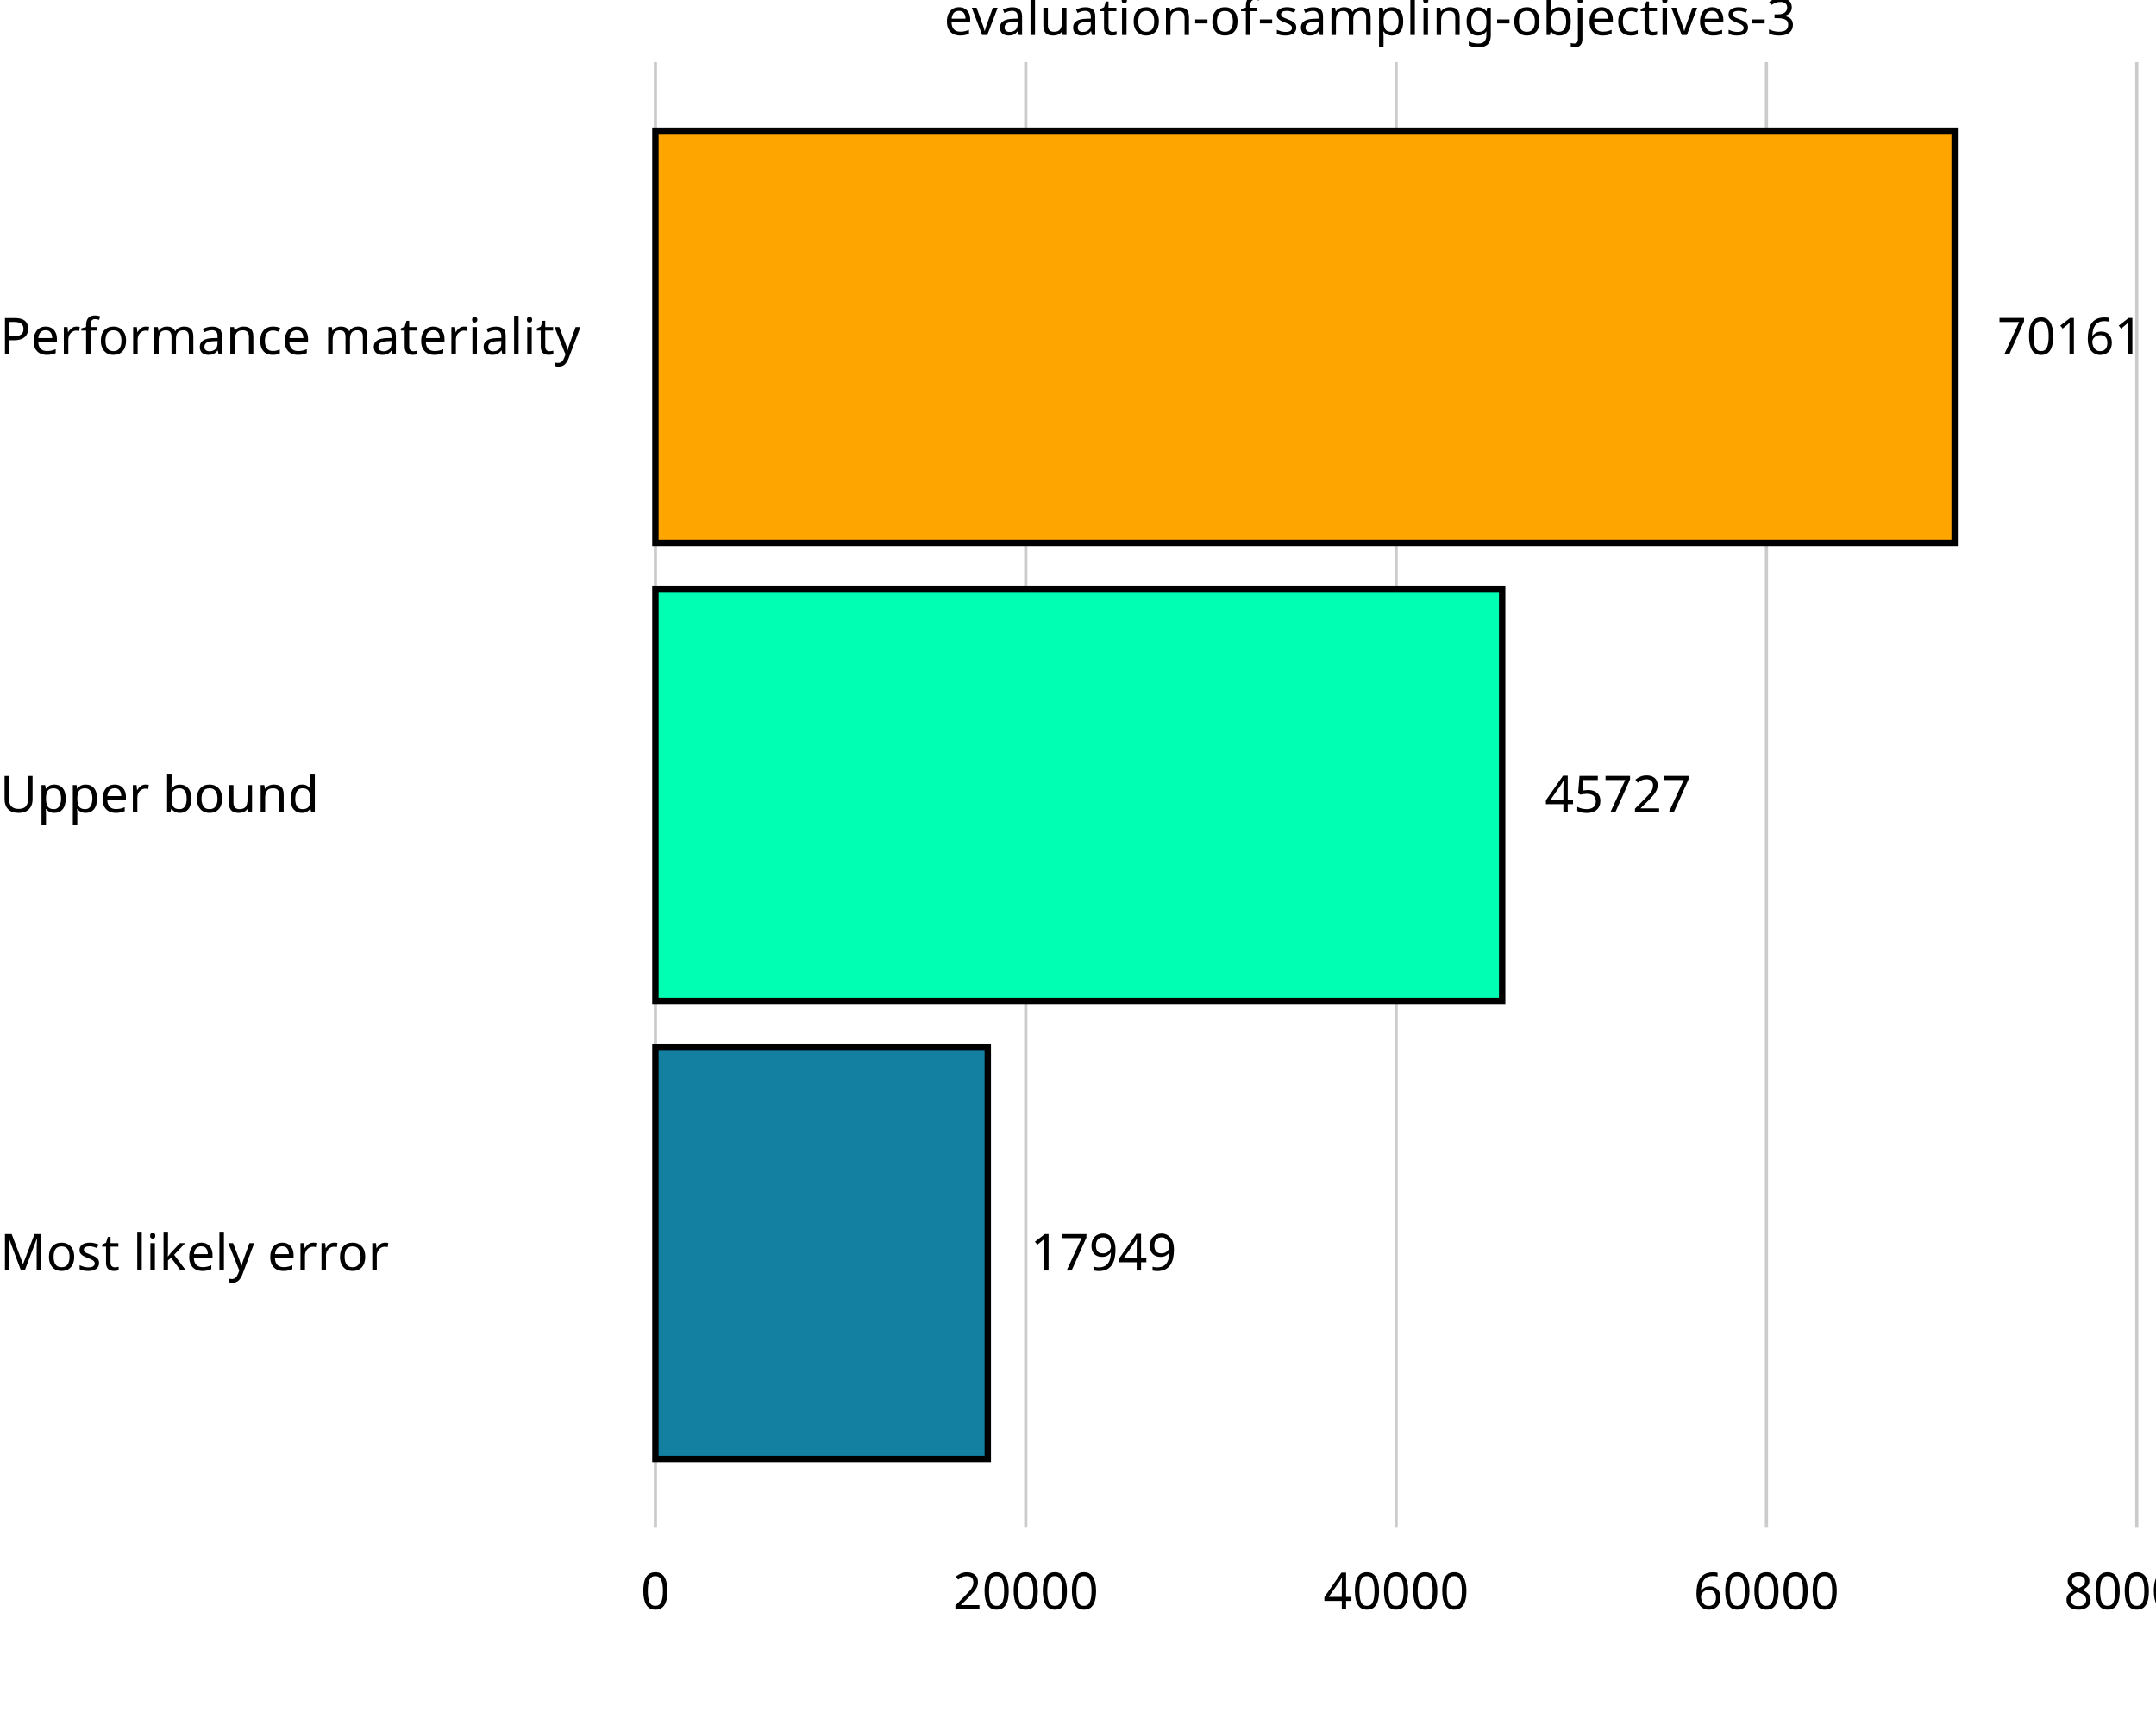
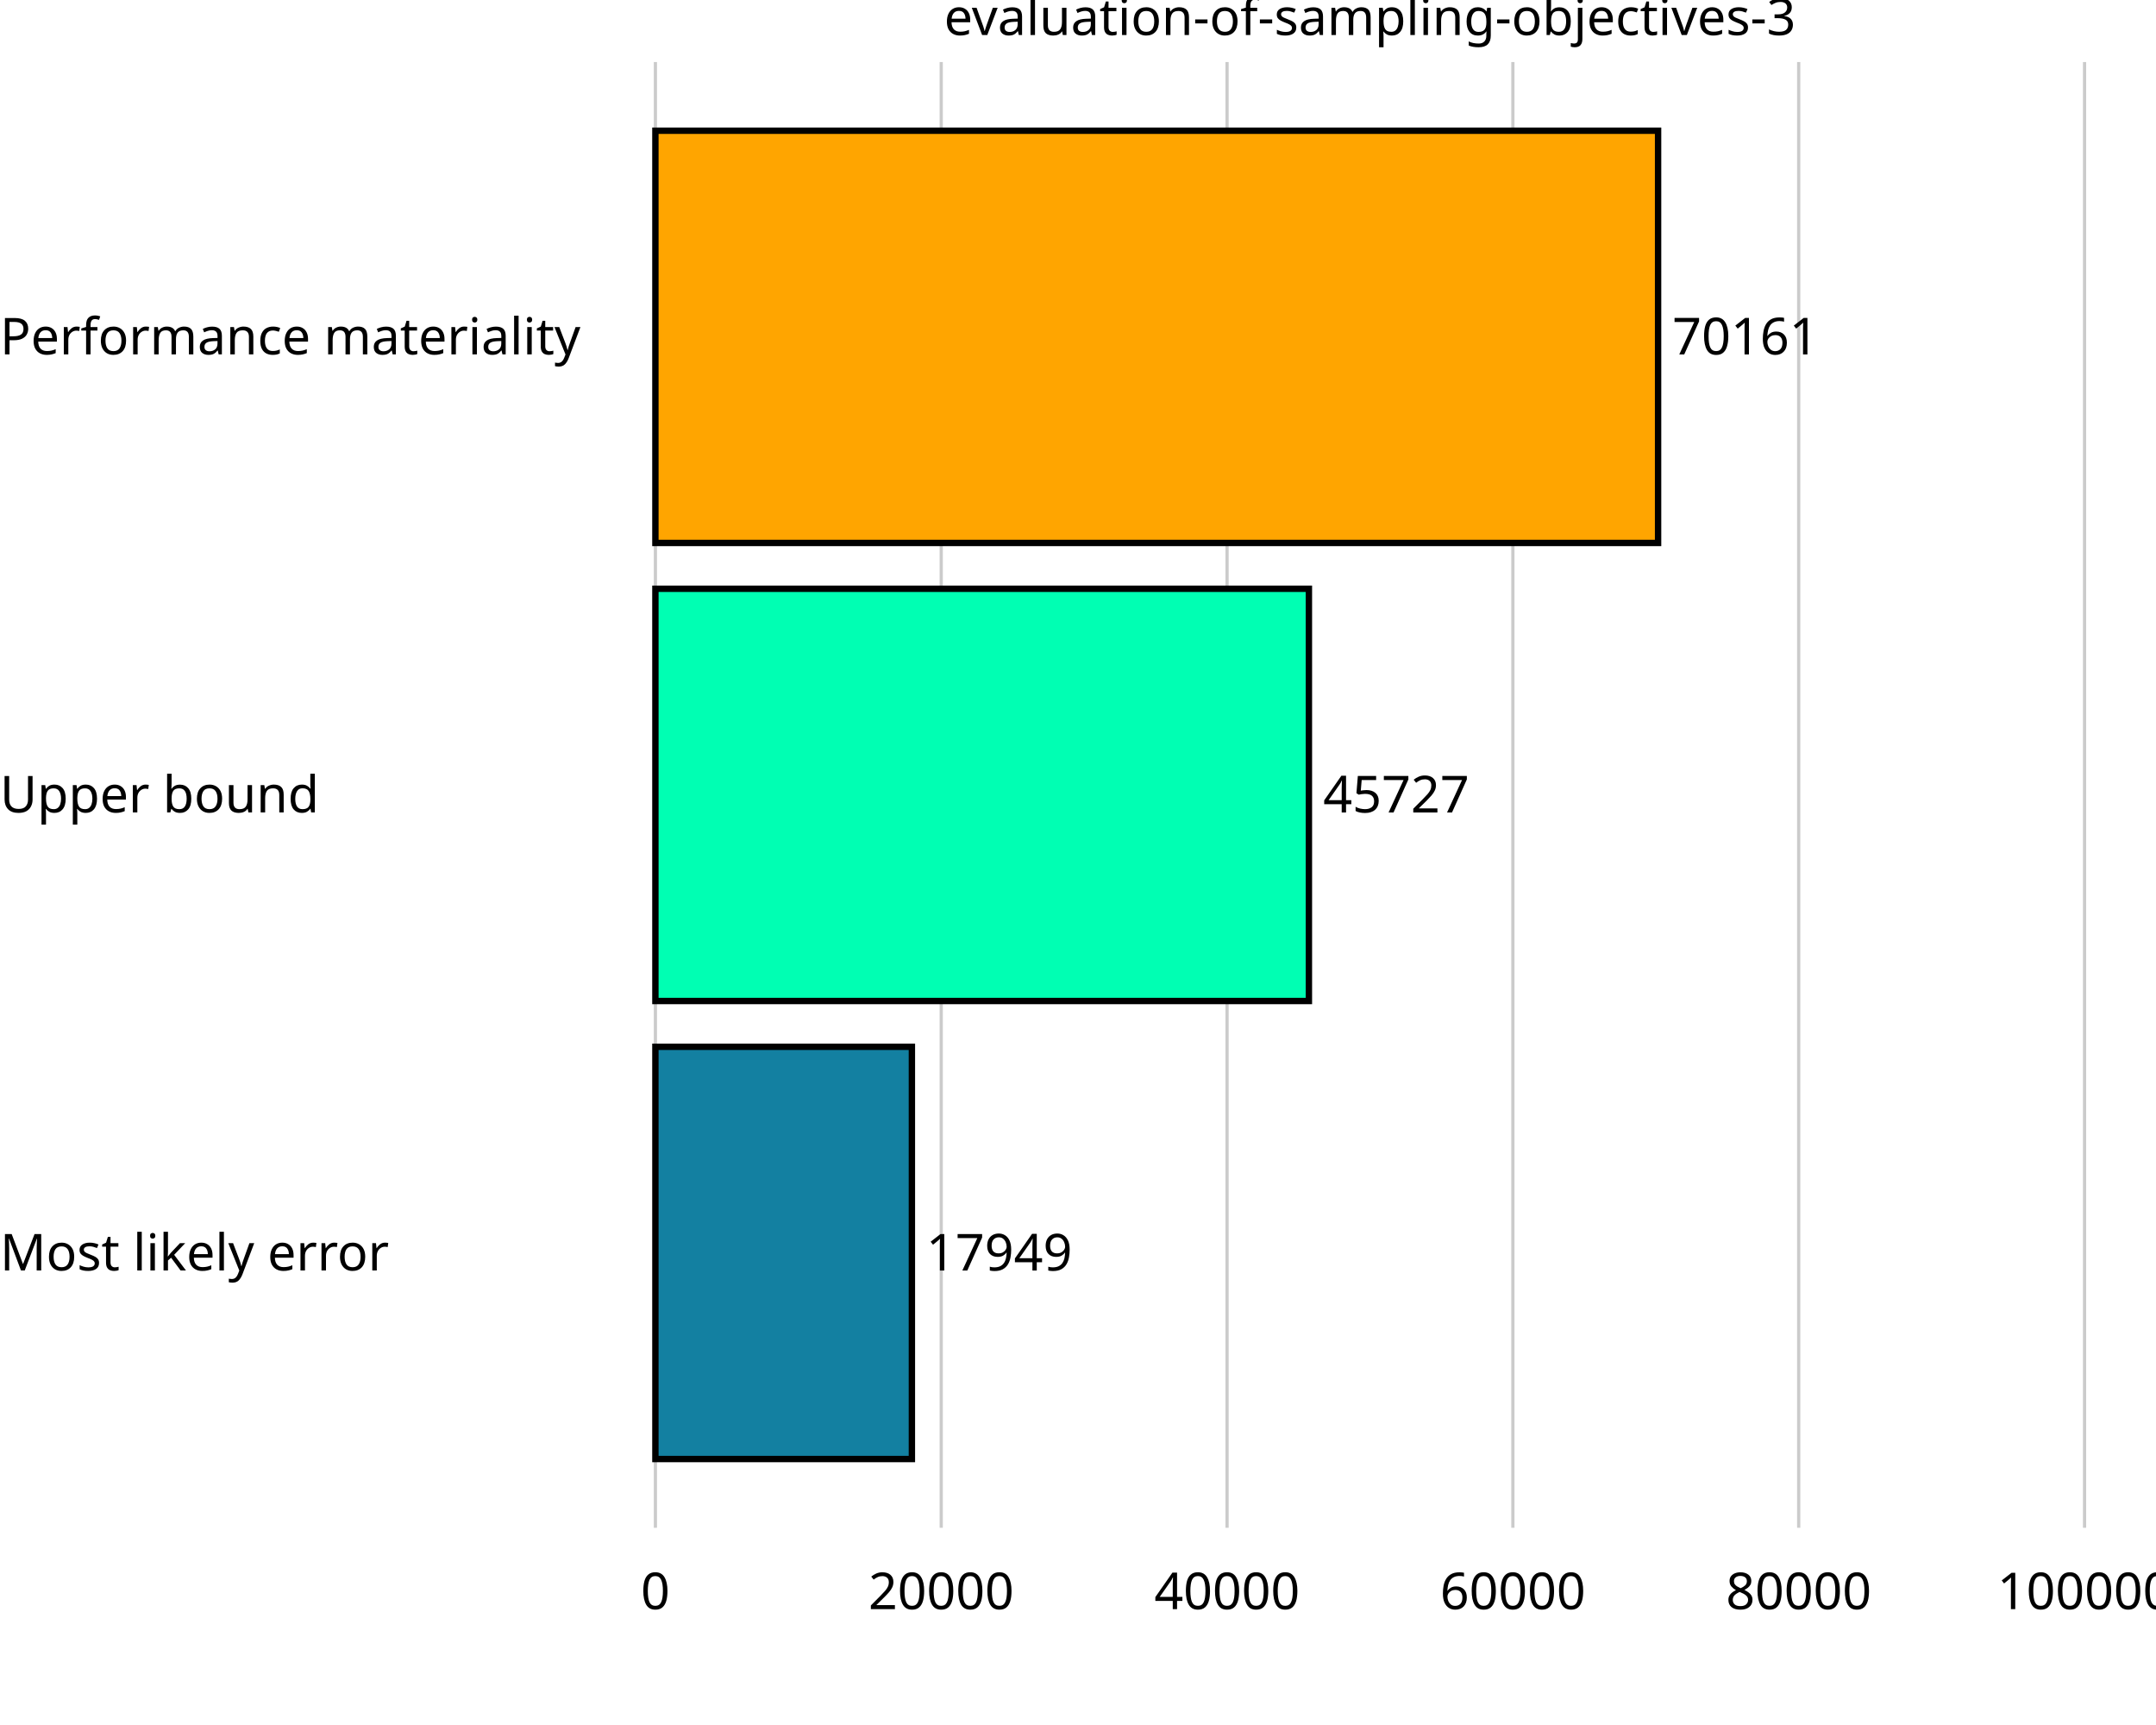
<svg xmlns="http://www.w3.org/2000/svg" class="svglite" data-engine-version="2.0" width="720.00pt" height="576.00pt" viewBox="0 0 720.00 576.00">
  <defs>
    <style type="text/css">
    .svglite line, .svglite polyline, .svglite polygon, .svglite path, .svglite rect, .svglite circle {
      fill: none;
      stroke: #000000;
      stroke-linecap: round;
      stroke-linejoin: round;
      stroke-miterlimit: 10.00;
    }
  </style>
  </defs>
  <rect width="100%" height="100%" style="stroke: none; fill: #FFFFFF;" />
  <defs>
    <clipPath id="cpMC4wMHw3MjAuMDB8MC4wMHw1NzYuMDA=">
      <rect x="0.00" y="0.00" width="720.00" height="576.00" />
    </clipPath>
  </defs>
  <g clip-path="url(#cpMC4wMHw3MjAuMDB8MC4wMHw1NzYuMDA=)">
    <rect x="0.00" y="0.00" width="720.00" height="576.00" style="stroke-width: 10.67; stroke: none;" />
  </g>
  <defs>
    <clipPath id="cpMTk1LjAxfDcyMC4wMHwyMC43MXw1MTAuMTQ=">
      <rect x="195.01" y="20.71" width="524.99" height="489.43" />
    </clipPath>
  </defs>
  <g clip-path="url(#cpMTk1LjAxfDcyMC4wMHwyMC43MXw1MTAuMTQ=)">
    <rect x="195.01" y="20.71" width="524.99" height="489.43" style="stroke-width: 10.67; stroke: none;" />
    <polyline points="218.87,510.14 218.87,20.71 " style="stroke-width: 1.07; stroke: #CBCBCB; stroke-linecap: butt;" />
-     <polyline points="342.55,510.14 342.55,20.71 " style="stroke-width: 1.07; stroke: #CBCBCB; stroke-linecap: butt;" />
-     <polyline points="466.23,510.14 466.23,20.71 " style="stroke-width: 1.07; stroke: #CBCBCB; stroke-linecap: butt;" />
-     <polyline points="589.91,510.14 589.91,20.71 " style="stroke-width: 1.07; stroke: #CBCBCB; stroke-linecap: butt;" />
-     <polyline points="713.59,510.14 713.59,20.71 " style="stroke-width: 1.07; stroke: #CBCBCB; stroke-linecap: butt;" />
-     <rect x="218.87" y="349.54" width="111.00" height="137.65" style="stroke-width: 2.13; stroke-linecap: square; stroke-linejoin: miter; fill: #1380A1;" />
-     <rect x="218.87" y="196.60" width="282.78" height="137.65" style="stroke-width: 2.13; stroke-linecap: square; stroke-linejoin: miter; fill: #00FFB3;" />
-     <rect x="218.87" y="43.65" width="433.88" height="137.65" style="stroke-width: 2.13; stroke-linecap: square; stroke-linejoin: miter; fill: #FFA500;" />
-     <text x="344.11" y="424.25" style="font-size: 17.07px; font-family: sans;" textLength="47.48px" lengthAdjust="spacingAndGlyphs">17949</text>
-     <text x="515.89" y="271.30" style="font-size: 17.07px; font-family: sans;" textLength="47.48px" lengthAdjust="spacingAndGlyphs">45727</text>
-     <text x="666.99" y="118.35" style="font-size: 17.07px; font-family: sans;" textLength="47.48px" lengthAdjust="spacingAndGlyphs">70161</text>
+     <polyline points="314.32,510.14 314.32,20.71 " style="stroke-width: 1.07; stroke: #CBCBCB; stroke-linecap: butt;" />
+     <polyline points="409.78,510.14 409.78,20.71 " style="stroke-width: 1.07; stroke: #CBCBCB; stroke-linecap: butt;" />
+     <polyline points="505.23,510.14 505.23,20.71 " style="stroke-width: 1.07; stroke: #CBCBCB; stroke-linecap: butt;" />
+     <polyline points="600.68,510.14 600.68,20.71 " style="stroke-width: 1.07; stroke: #CBCBCB; stroke-linecap: butt;" />
+     <polyline points="696.14,510.14 696.14,20.71 " style="stroke-width: 1.07; stroke: #CBCBCB; stroke-linecap: butt;" />
+     <rect x="218.87" y="349.54" width="85.66" height="137.65" style="stroke-width: 2.13; stroke-linecap: square; stroke-linejoin: miter; fill: #1380A1;" />
+     <rect x="218.87" y="196.60" width="218.24" height="137.65" style="stroke-width: 2.13; stroke-linecap: square; stroke-linejoin: miter; fill: #00FFB3;" />
+     <rect x="218.87" y="43.65" width="334.85" height="137.65" style="stroke-width: 2.13; stroke-linecap: square; stroke-linejoin: miter; fill: #FFA500;" />
+     <text x="309.28" y="424.25" style="font-size: 17.07px; font-family: sans;" textLength="47.48px" lengthAdjust="spacingAndGlyphs">17949</text>
+     <text x="441.86" y="271.30" style="font-size: 17.07px; font-family: sans;" textLength="47.48px" lengthAdjust="spacingAndGlyphs">45727</text>
+     <text x="558.47" y="118.35" style="font-size: 17.07px; font-family: sans;" textLength="47.48px" lengthAdjust="spacingAndGlyphs">70161</text>
    <rect x="195.01" y="20.71" width="524.99" height="489.43" style="stroke-width: 0.00; stroke: none;" />
  </g>
  <g clip-path="url(#cpMC4wMHw3MjAuMDB8MC4wMHw1NzYuMDA=)">
    <polyline points="195.01,510.14 195.01,20.71 " style="stroke-width: 0.00; stroke: none; stroke-linecap: butt;" />
    <text x="-0" y="424.22" style="font-size: 17.00px; font-family: sans;" textLength="119.98px" lengthAdjust="spacingAndGlyphs">Most likely error</text>
    <text x="-0" y="271.27" style="font-size: 17.00px; font-family: sans;" textLength="98.31px" lengthAdjust="spacingAndGlyphs">Upper bound</text>
    <text x="-0" y="118.33" style="font-size: 17.00px; font-family: sans;" textLength="179.53px" lengthAdjust="spacingAndGlyphs">Performance materiality</text>
    <polyline points="195.01,510.14 720.00,510.14 " style="stroke-width: 0.00; stroke: none; stroke-linecap: butt;" />
-     <text x="218.87" y="537.32" text-anchor="middle" style="font-size: 17.00px; font-family: sans;" textLength="28.35px" lengthAdjust="spacingAndGlyphs">    0</text>
-     <text x="342.55" y="537.32" text-anchor="middle" style="font-size: 17.00px; font-family: sans;" textLength="47.28px" lengthAdjust="spacingAndGlyphs">20000</text>
-     <text x="466.23" y="537.32" text-anchor="middle" style="font-size: 17.00px; font-family: sans;" textLength="47.28px" lengthAdjust="spacingAndGlyphs">40000</text>
-     <text x="589.91" y="537.32" text-anchor="middle" style="font-size: 17.00px; font-family: sans;" textLength="47.28px" lengthAdjust="spacingAndGlyphs">60000</text>
-     <text x="713.59" y="537.32" text-anchor="middle" style="font-size: 17.00px; font-family: sans;" textLength="47.28px" lengthAdjust="spacingAndGlyphs">80000</text>
+     <text x="218.87" y="537.32" text-anchor="middle" style="font-size: 17.00px; font-family: sans;" textLength="33.07px" lengthAdjust="spacingAndGlyphs">     0</text>
+     <text x="314.32" y="537.32" text-anchor="middle" style="font-size: 17.00px; font-family: sans;" textLength="52.00px" lengthAdjust="spacingAndGlyphs"> 20000</text>
+     <text x="409.78" y="537.32" text-anchor="middle" style="font-size: 17.00px; font-family: sans;" textLength="52.00px" lengthAdjust="spacingAndGlyphs"> 40000</text>
+     <text x="505.23" y="537.32" text-anchor="middle" style="font-size: 17.00px; font-family: sans;" textLength="52.00px" lengthAdjust="spacingAndGlyphs"> 60000</text>
+     <text x="600.68" y="537.32" text-anchor="middle" style="font-size: 17.00px; font-family: sans;" textLength="52.00px" lengthAdjust="spacingAndGlyphs"> 80000</text>
+     <text x="696.14" y="537.32" text-anchor="middle" style="font-size: 17.00px; font-family: sans;" textLength="56.73px" lengthAdjust="spacingAndGlyphs">100000</text>
    <text x="457.50" y="11.70" text-anchor="middle" style="font-size: 17.00px; font-family: sans;" textLength="267.44px" lengthAdjust="spacingAndGlyphs">evaluation-of-sampling-objectives-3</text>
  </g>
</svg>
